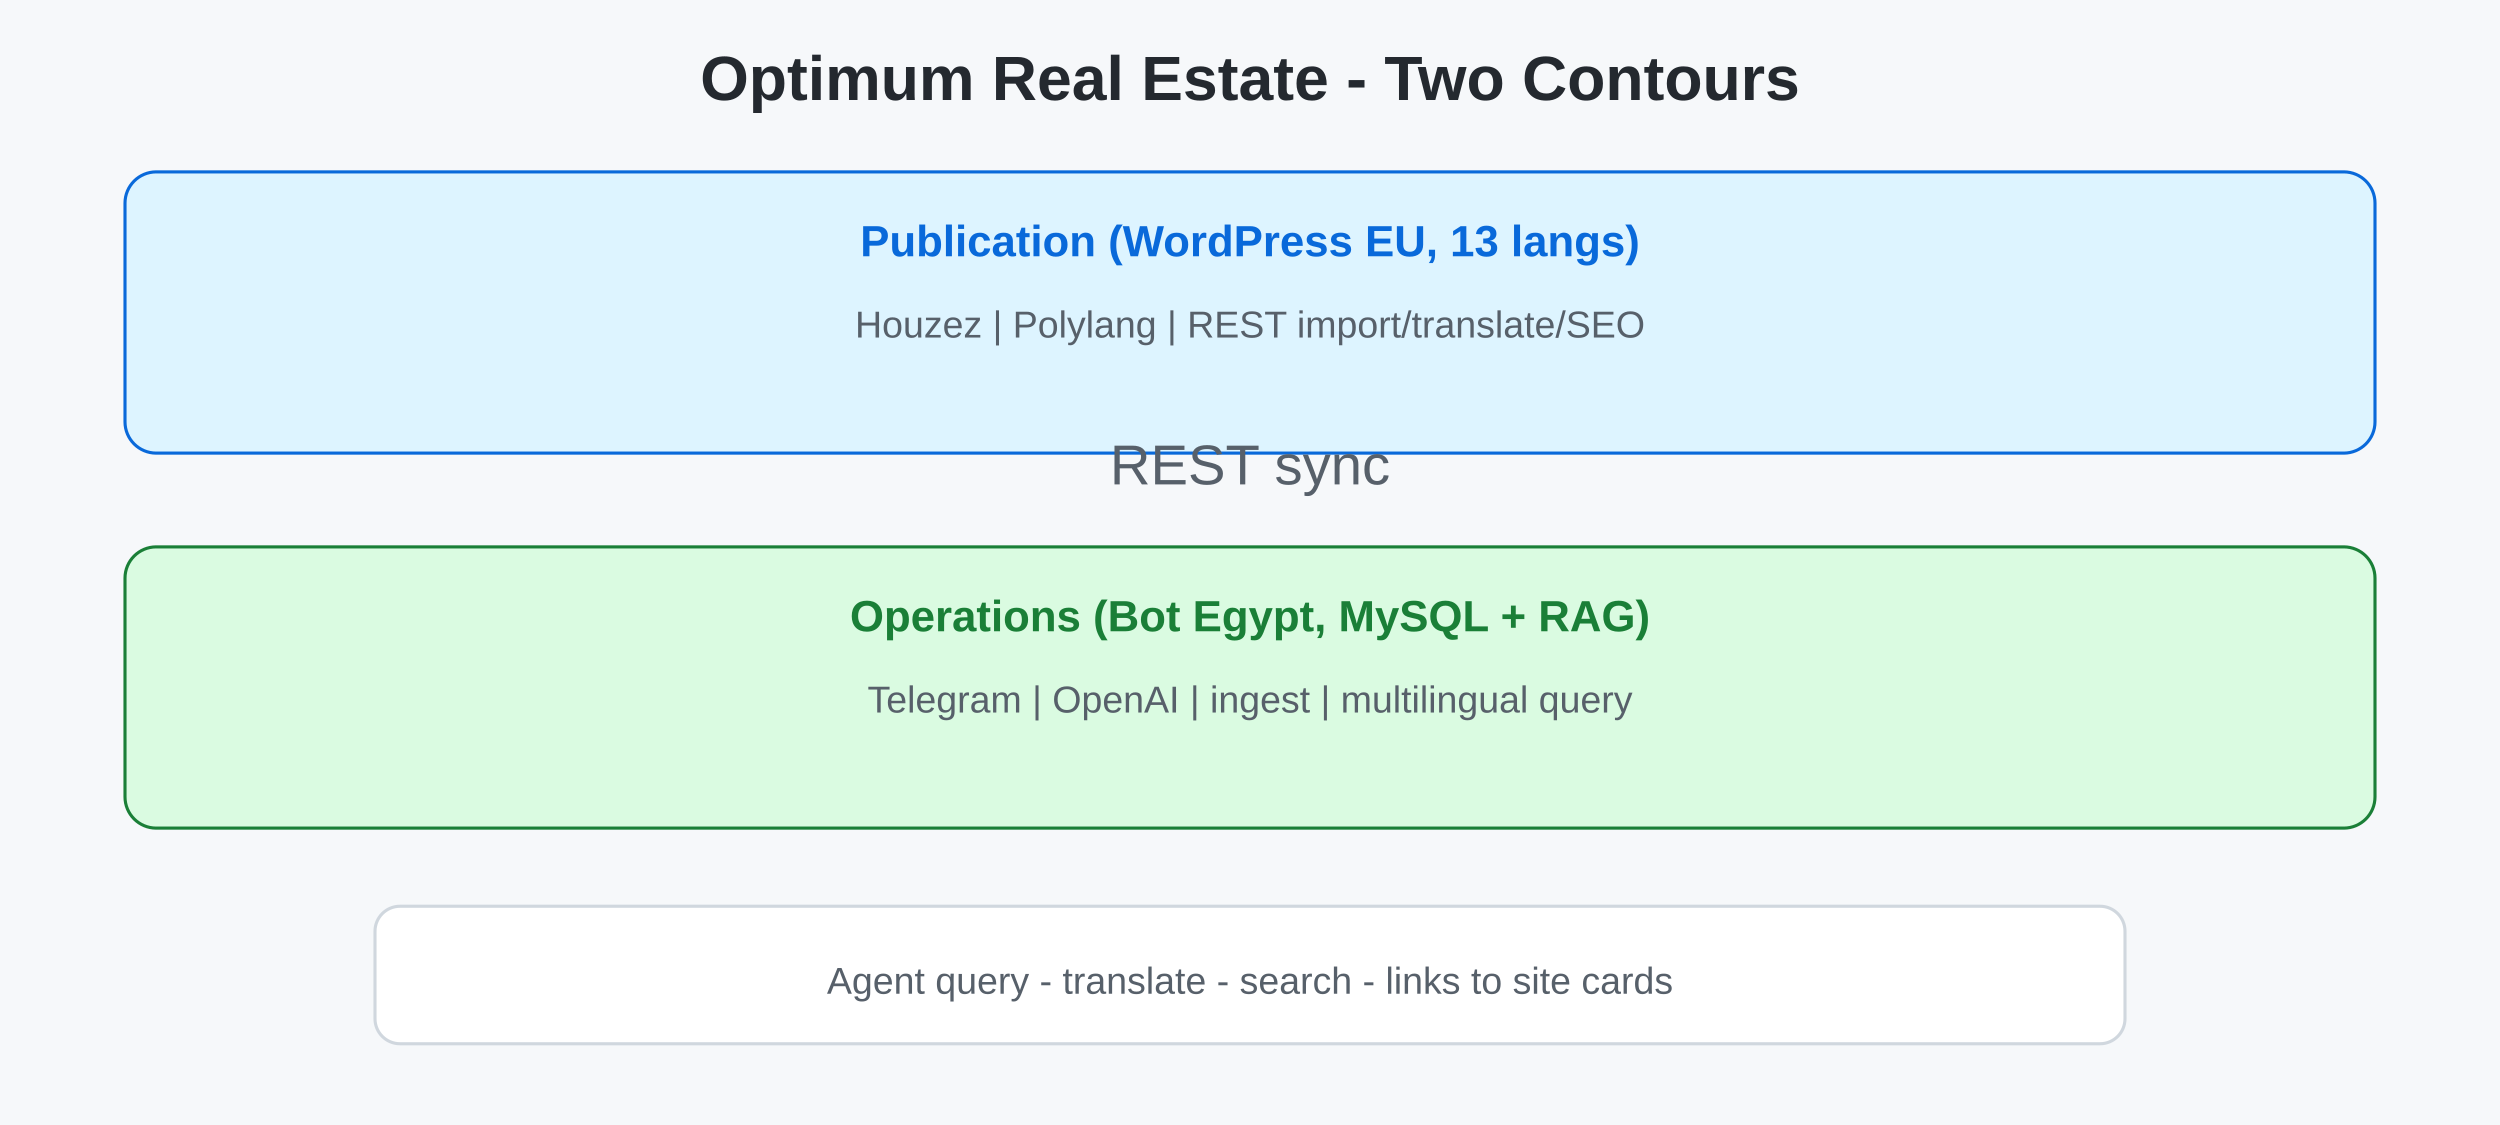
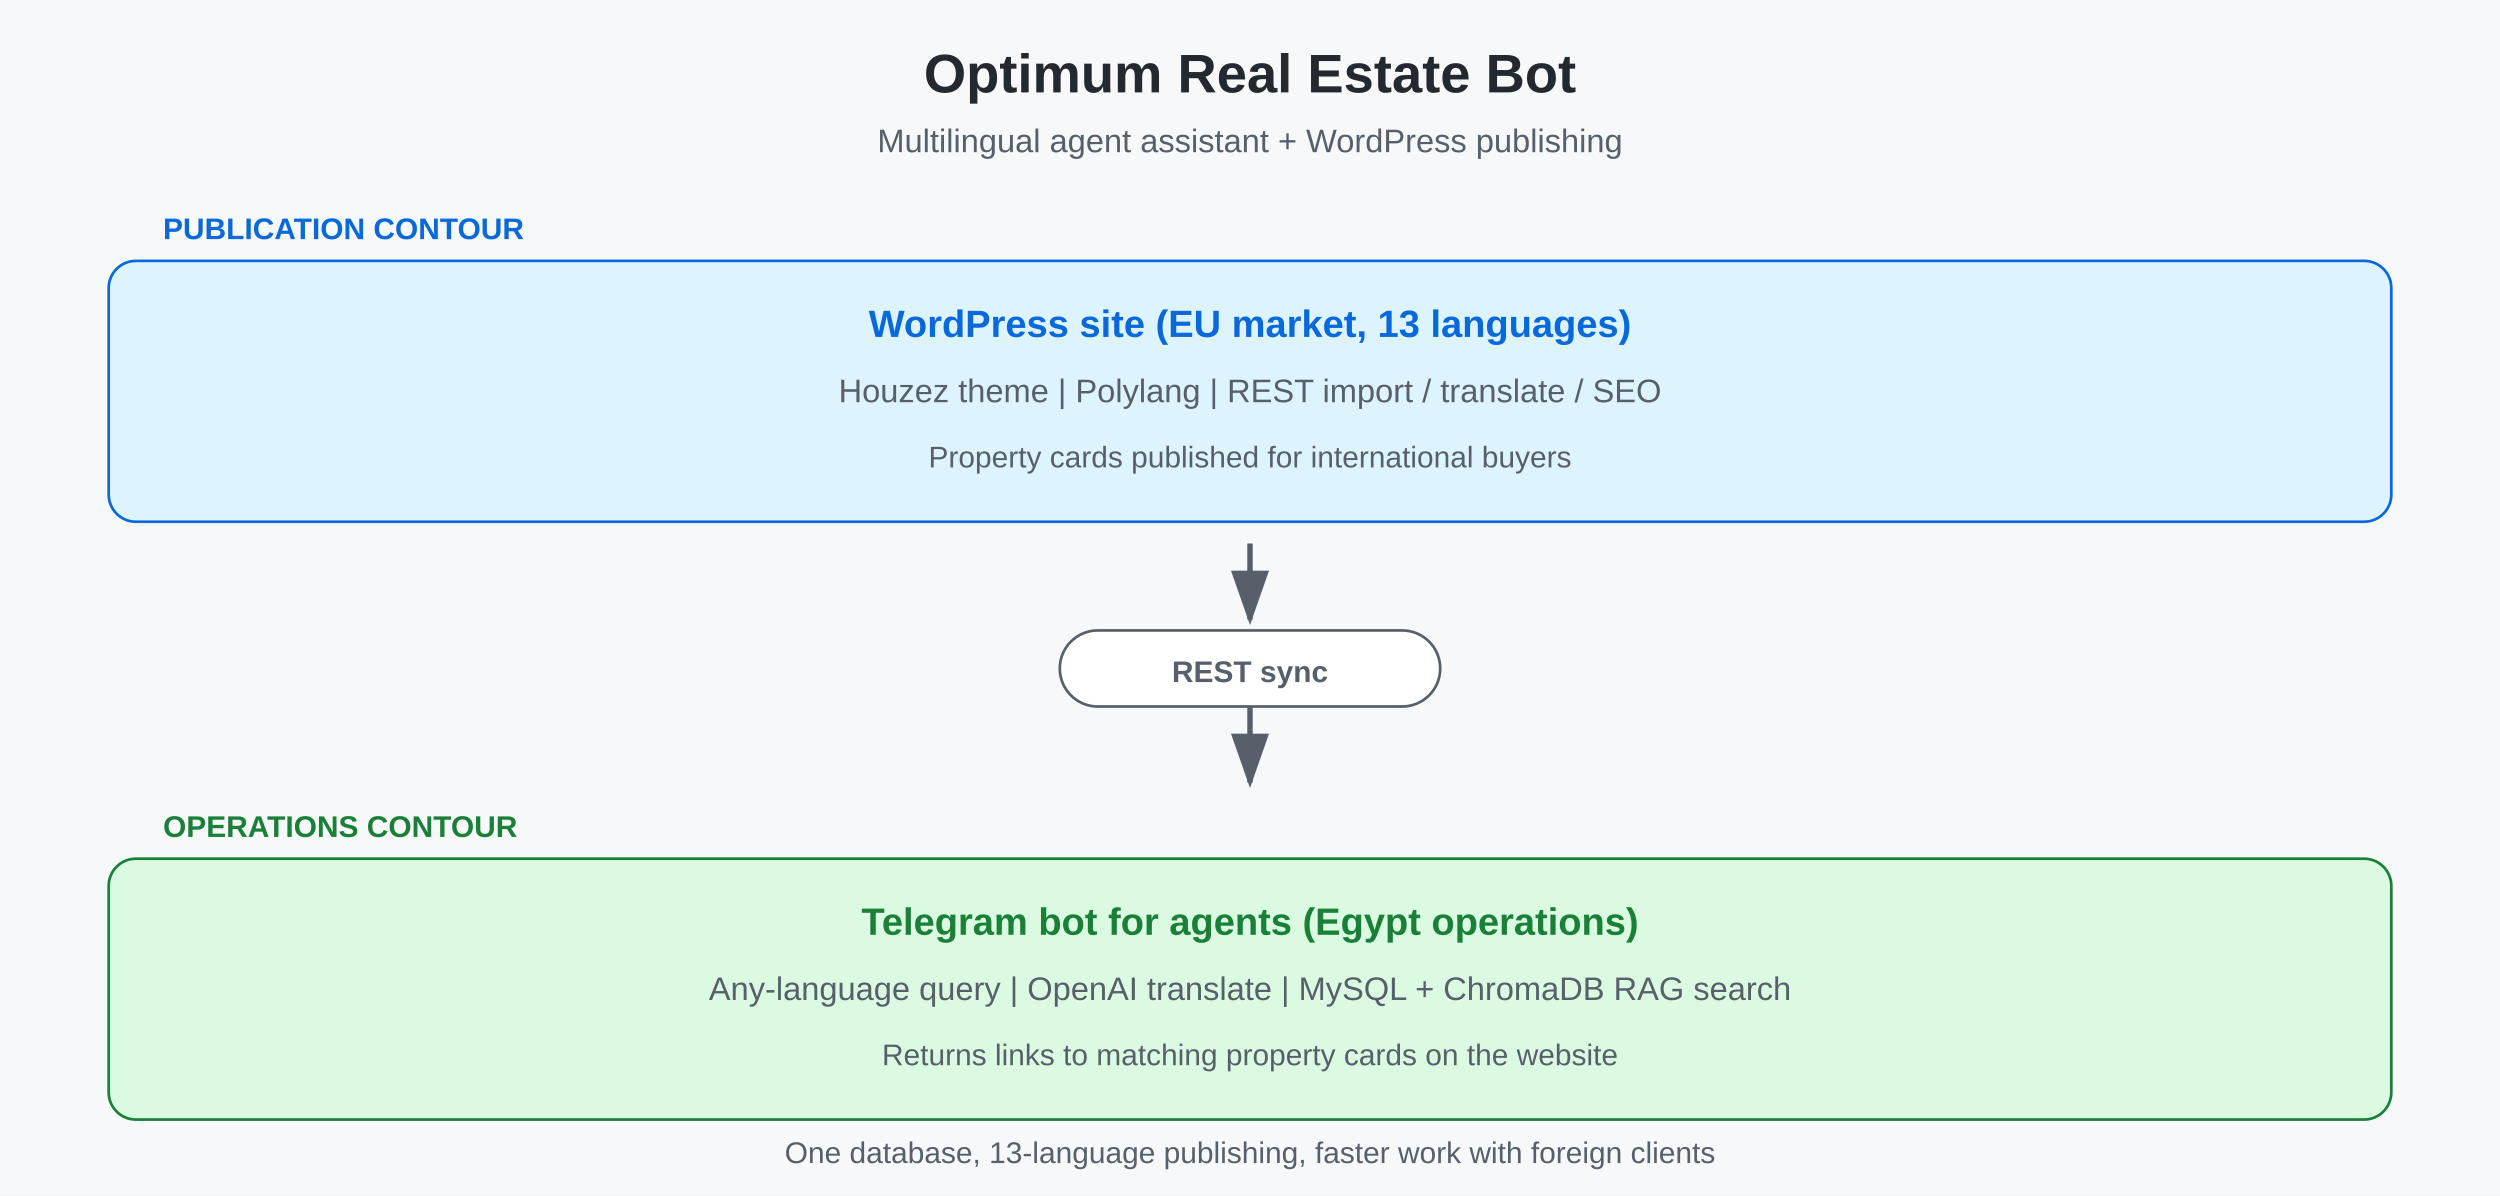
- <svg xmlns="http://www.w3.org/2000/svg" viewBox="0 0 800 360" font-family="Segoe UI, Arial, sans-serif">
-   <rect width="800" height="360" fill="#f6f8fa" />
-   <text x="400" y="32" text-anchor="middle" font-size="20" font-weight="bold" fill="#24292f">Optimum Real Estate - Two Contours</text>
-   <rect x="40" y="55" width="720" height="90" rx="10" fill="#ddf4ff" stroke="#0969da" />
-   <text x="400" y="82" text-anchor="middle" fill="#0969da" font-size="14" font-weight="bold">Publication (WordPress EU, 13 langs)</text>
-   <text x="400" y="108" text-anchor="middle" fill="#57606a" font-size="12">Houzez | Polylang | REST import/translate/SEO</text>
-   <text x="400" y="155" text-anchor="middle" fill="#57606a" font-size="18">REST sync</text>
-   <rect x="40" y="175" width="720" height="90" rx="10" fill="#dafbe1" stroke="#1a7f37" />
-   <text x="400" y="202" text-anchor="middle" fill="#1a7f37" font-size="14" font-weight="bold">Operations (Bot Egypt, MySQL + RAG)</text>
-   <text x="400" y="228" text-anchor="middle" fill="#57606a" font-size="12">Telegram | OpenAI | ingest | multilingual query</text>
-   <rect x="120" y="290" width="560" height="44" rx="8" fill="#fff" stroke="#d0d7de" />
-   <text x="400" y="318" text-anchor="middle" fill="#57606a" font-size="12">Agent query - translate - search - links to site cards</text>
+ <svg xmlns="http://www.w3.org/2000/svg" viewBox="0 0 920 440" role="img" aria-label="Optimum Real Estate Bot architecture">
+   <defs>
+     <marker id="arrow" markerWidth="10" markerHeight="7" refX="9" refY="3.5" orient="auto">
+       <polygon points="0 0, 10 3.5, 0 7" fill="#57606a" />
+     </marker>
+   </defs>
+   <rect width="920" height="440" fill="#f6f8fa" />
+   <text x="460" y="34" text-anchor="middle" font-family="Arial,sans-serif" font-size="20" font-weight="bold" fill="#24292f">Optimum Real Estate Bot</text>
+   <text x="460" y="56" text-anchor="middle" font-family="Arial,sans-serif" font-size="12" fill="#57606a">Multilingual agent assistant + WordPress publishing</text>
+   <text x="60" y="88" font-family="Arial,sans-serif" font-size="11" font-weight="bold" fill="#0969da">PUBLICATION CONTOUR</text>
+   <rect x="40" y="96" width="840" height="96" rx="10" fill="#ddf4ff" stroke="#0969da" />
+   <text x="460" y="124" text-anchor="middle" font-family="Arial,sans-serif" font-size="14" font-weight="bold" fill="#0969da">WordPress site (EU market, 13 languages)</text>
+   <text x="460" y="148" text-anchor="middle" font-family="Arial,sans-serif" font-size="12" fill="#57606a">Houzez theme | Polylang | REST import / translate / SEO</text>
+   <text x="460" y="172" text-anchor="middle" font-family="Arial,sans-serif" font-size="11" fill="#57606a">Property cards published for international buyers</text>
+   <line x1="460" y1="200" x2="460" y2="228" stroke="#57606a" stroke-width="2" marker-end="url(#arrow)" />
+   <rect x="390" y="232" width="140" height="28" rx="14" fill="#fff" stroke="#57606a" />
+   <text x="460" y="251" text-anchor="middle" font-family="Arial,sans-serif" font-size="11" font-weight="bold" fill="#57606a">REST sync</text>
+   <line x1="460" y1="260" x2="460" y2="288" stroke="#57606a" stroke-width="2" marker-end="url(#arrow)" />
+   <text x="60" y="308" font-family="Arial,sans-serif" font-size="11" font-weight="bold" fill="#1a7f37">OPERATIONS CONTOUR</text>
+   <rect x="40" y="316" width="840" height="96" rx="10" fill="#dafbe1" stroke="#1a7f37" />
+   <text x="460" y="344" text-anchor="middle" font-family="Arial,sans-serif" font-size="14" font-weight="bold" fill="#1a7f37">Telegram bot for agents (Egypt operations)</text>
+   <text x="460" y="368" text-anchor="middle" font-family="Arial,sans-serif" font-size="12" fill="#57606a">Any-language query | OpenAI translate | MySQL + ChromaDB RAG search</text>
+   <text x="460" y="392" text-anchor="middle" font-family="Arial,sans-serif" font-size="11" fill="#57606a">Returns links to matching property cards on the website</text>
+   <text x="460" y="428" text-anchor="middle" font-family="Arial,sans-serif" font-size="11" fill="#57606a">One database, 13-language publishing, faster work with foreign clients</text>
</svg>
